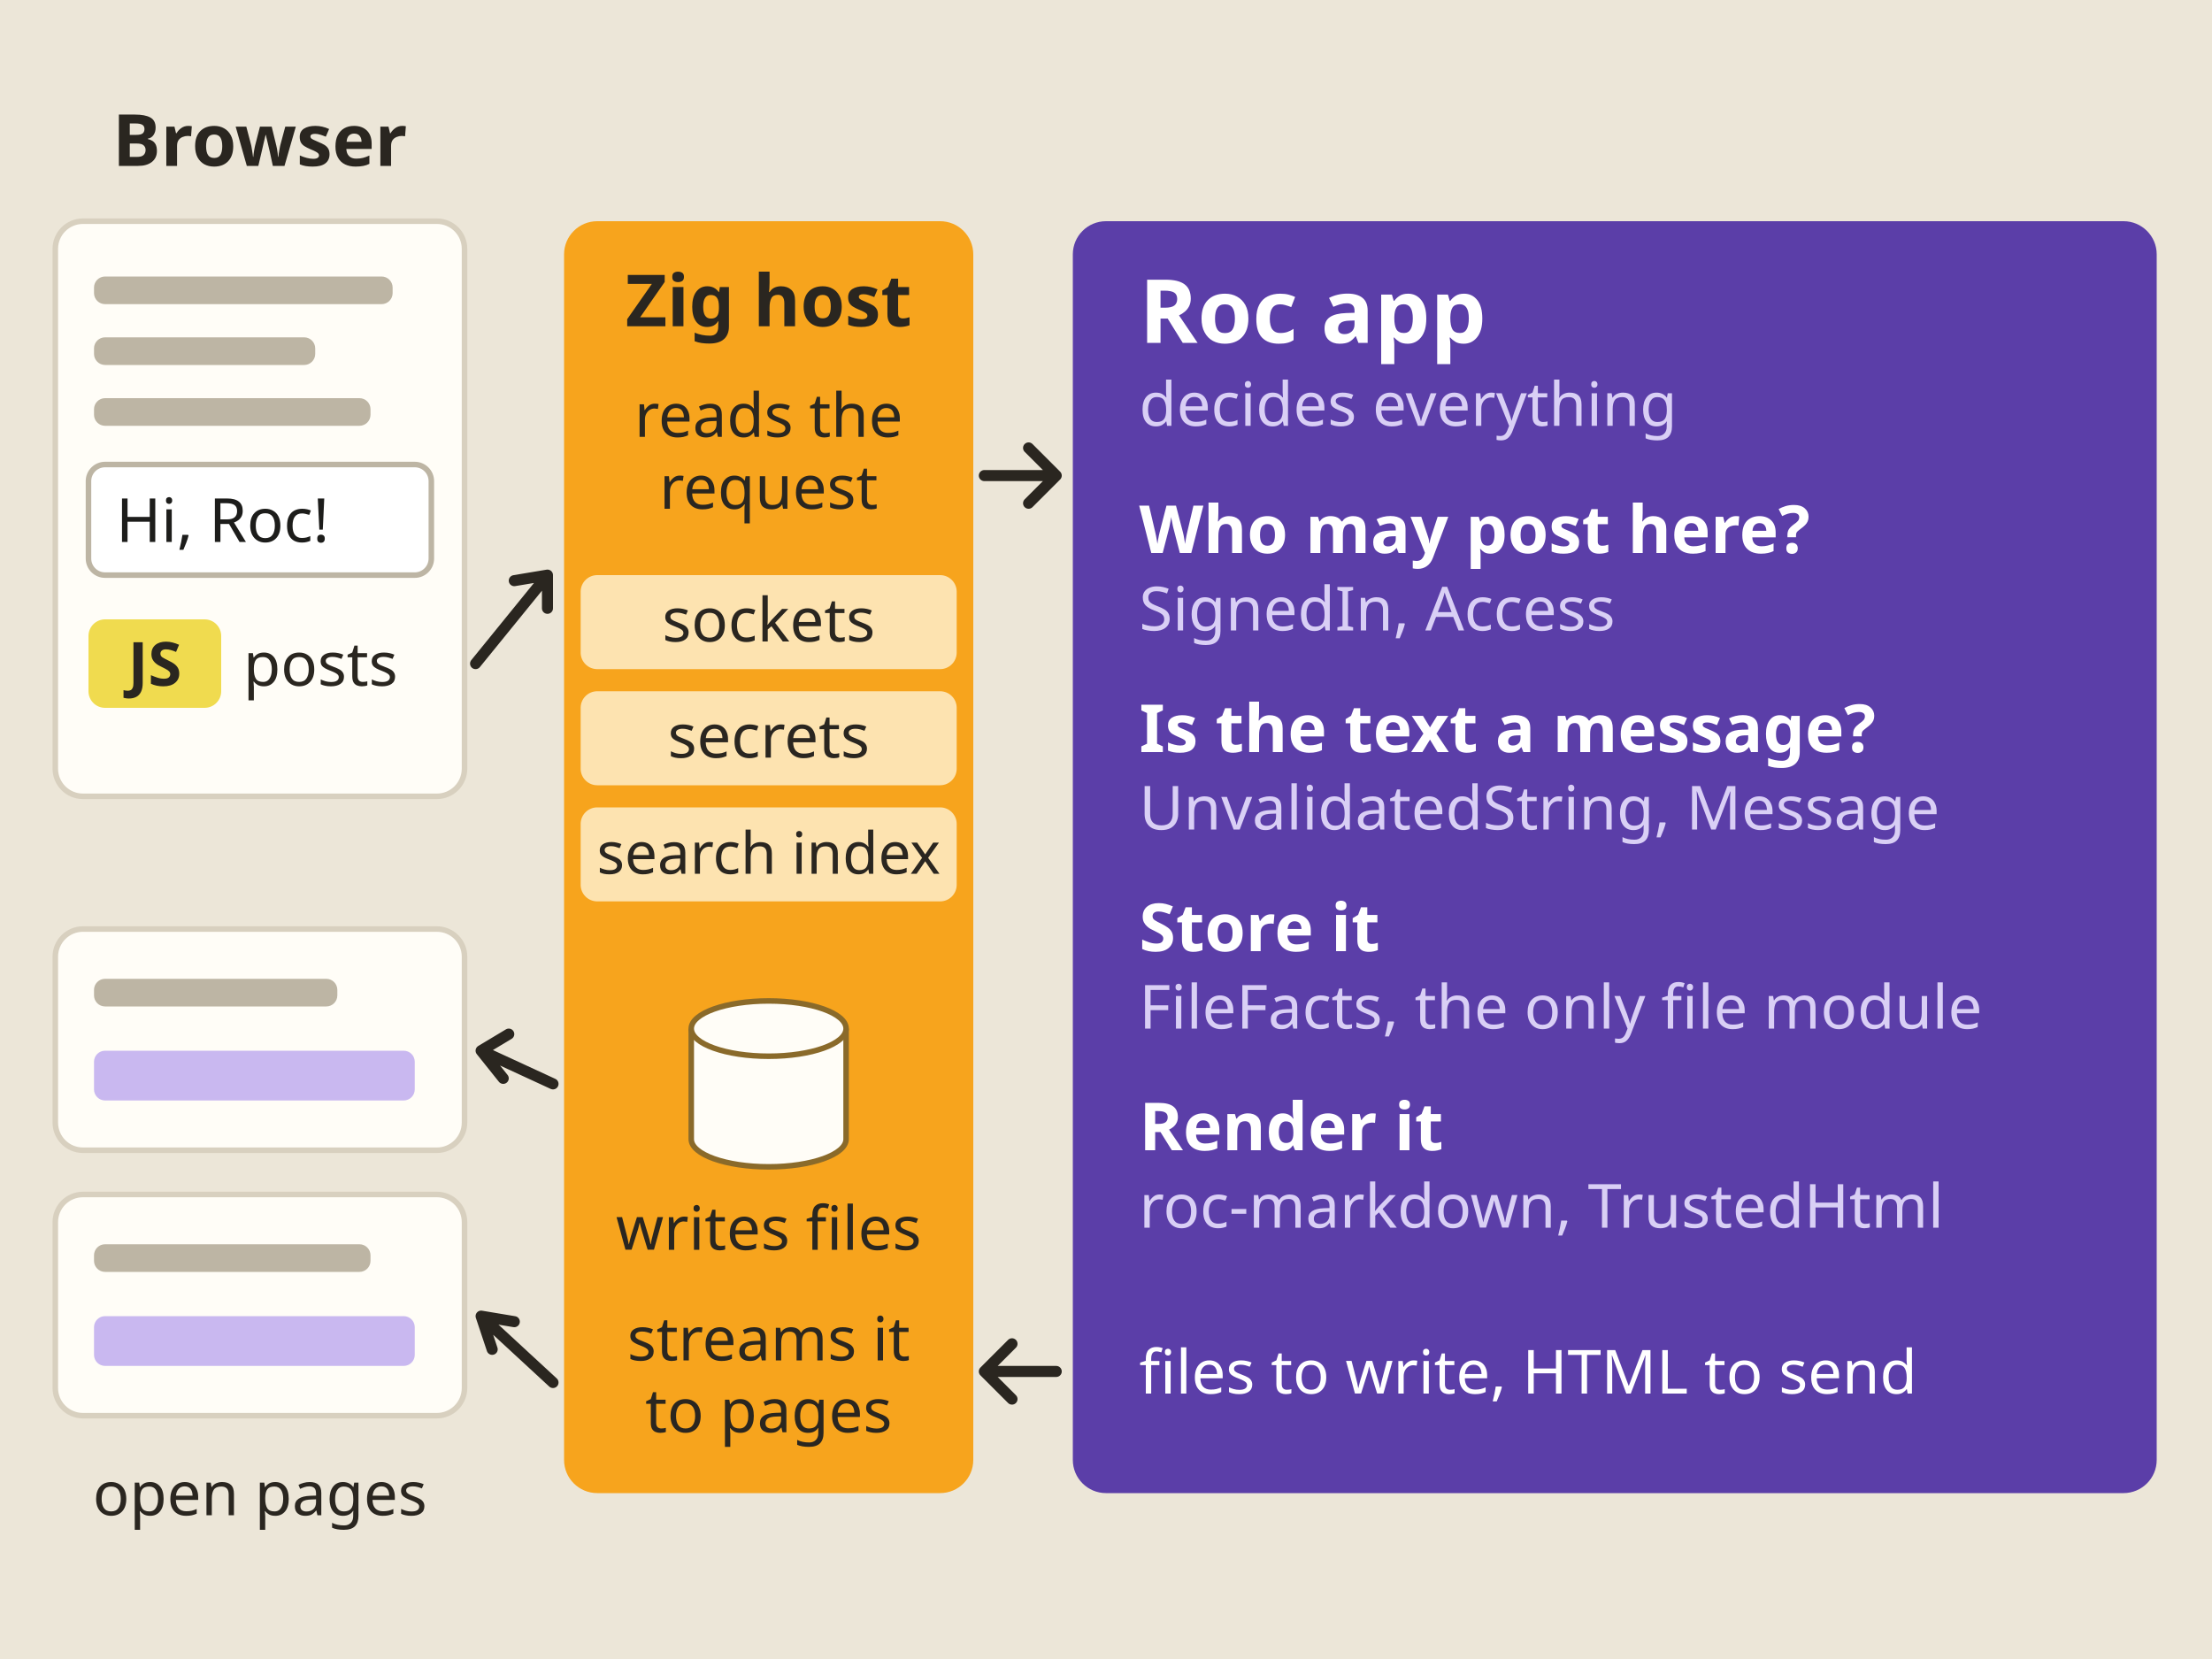
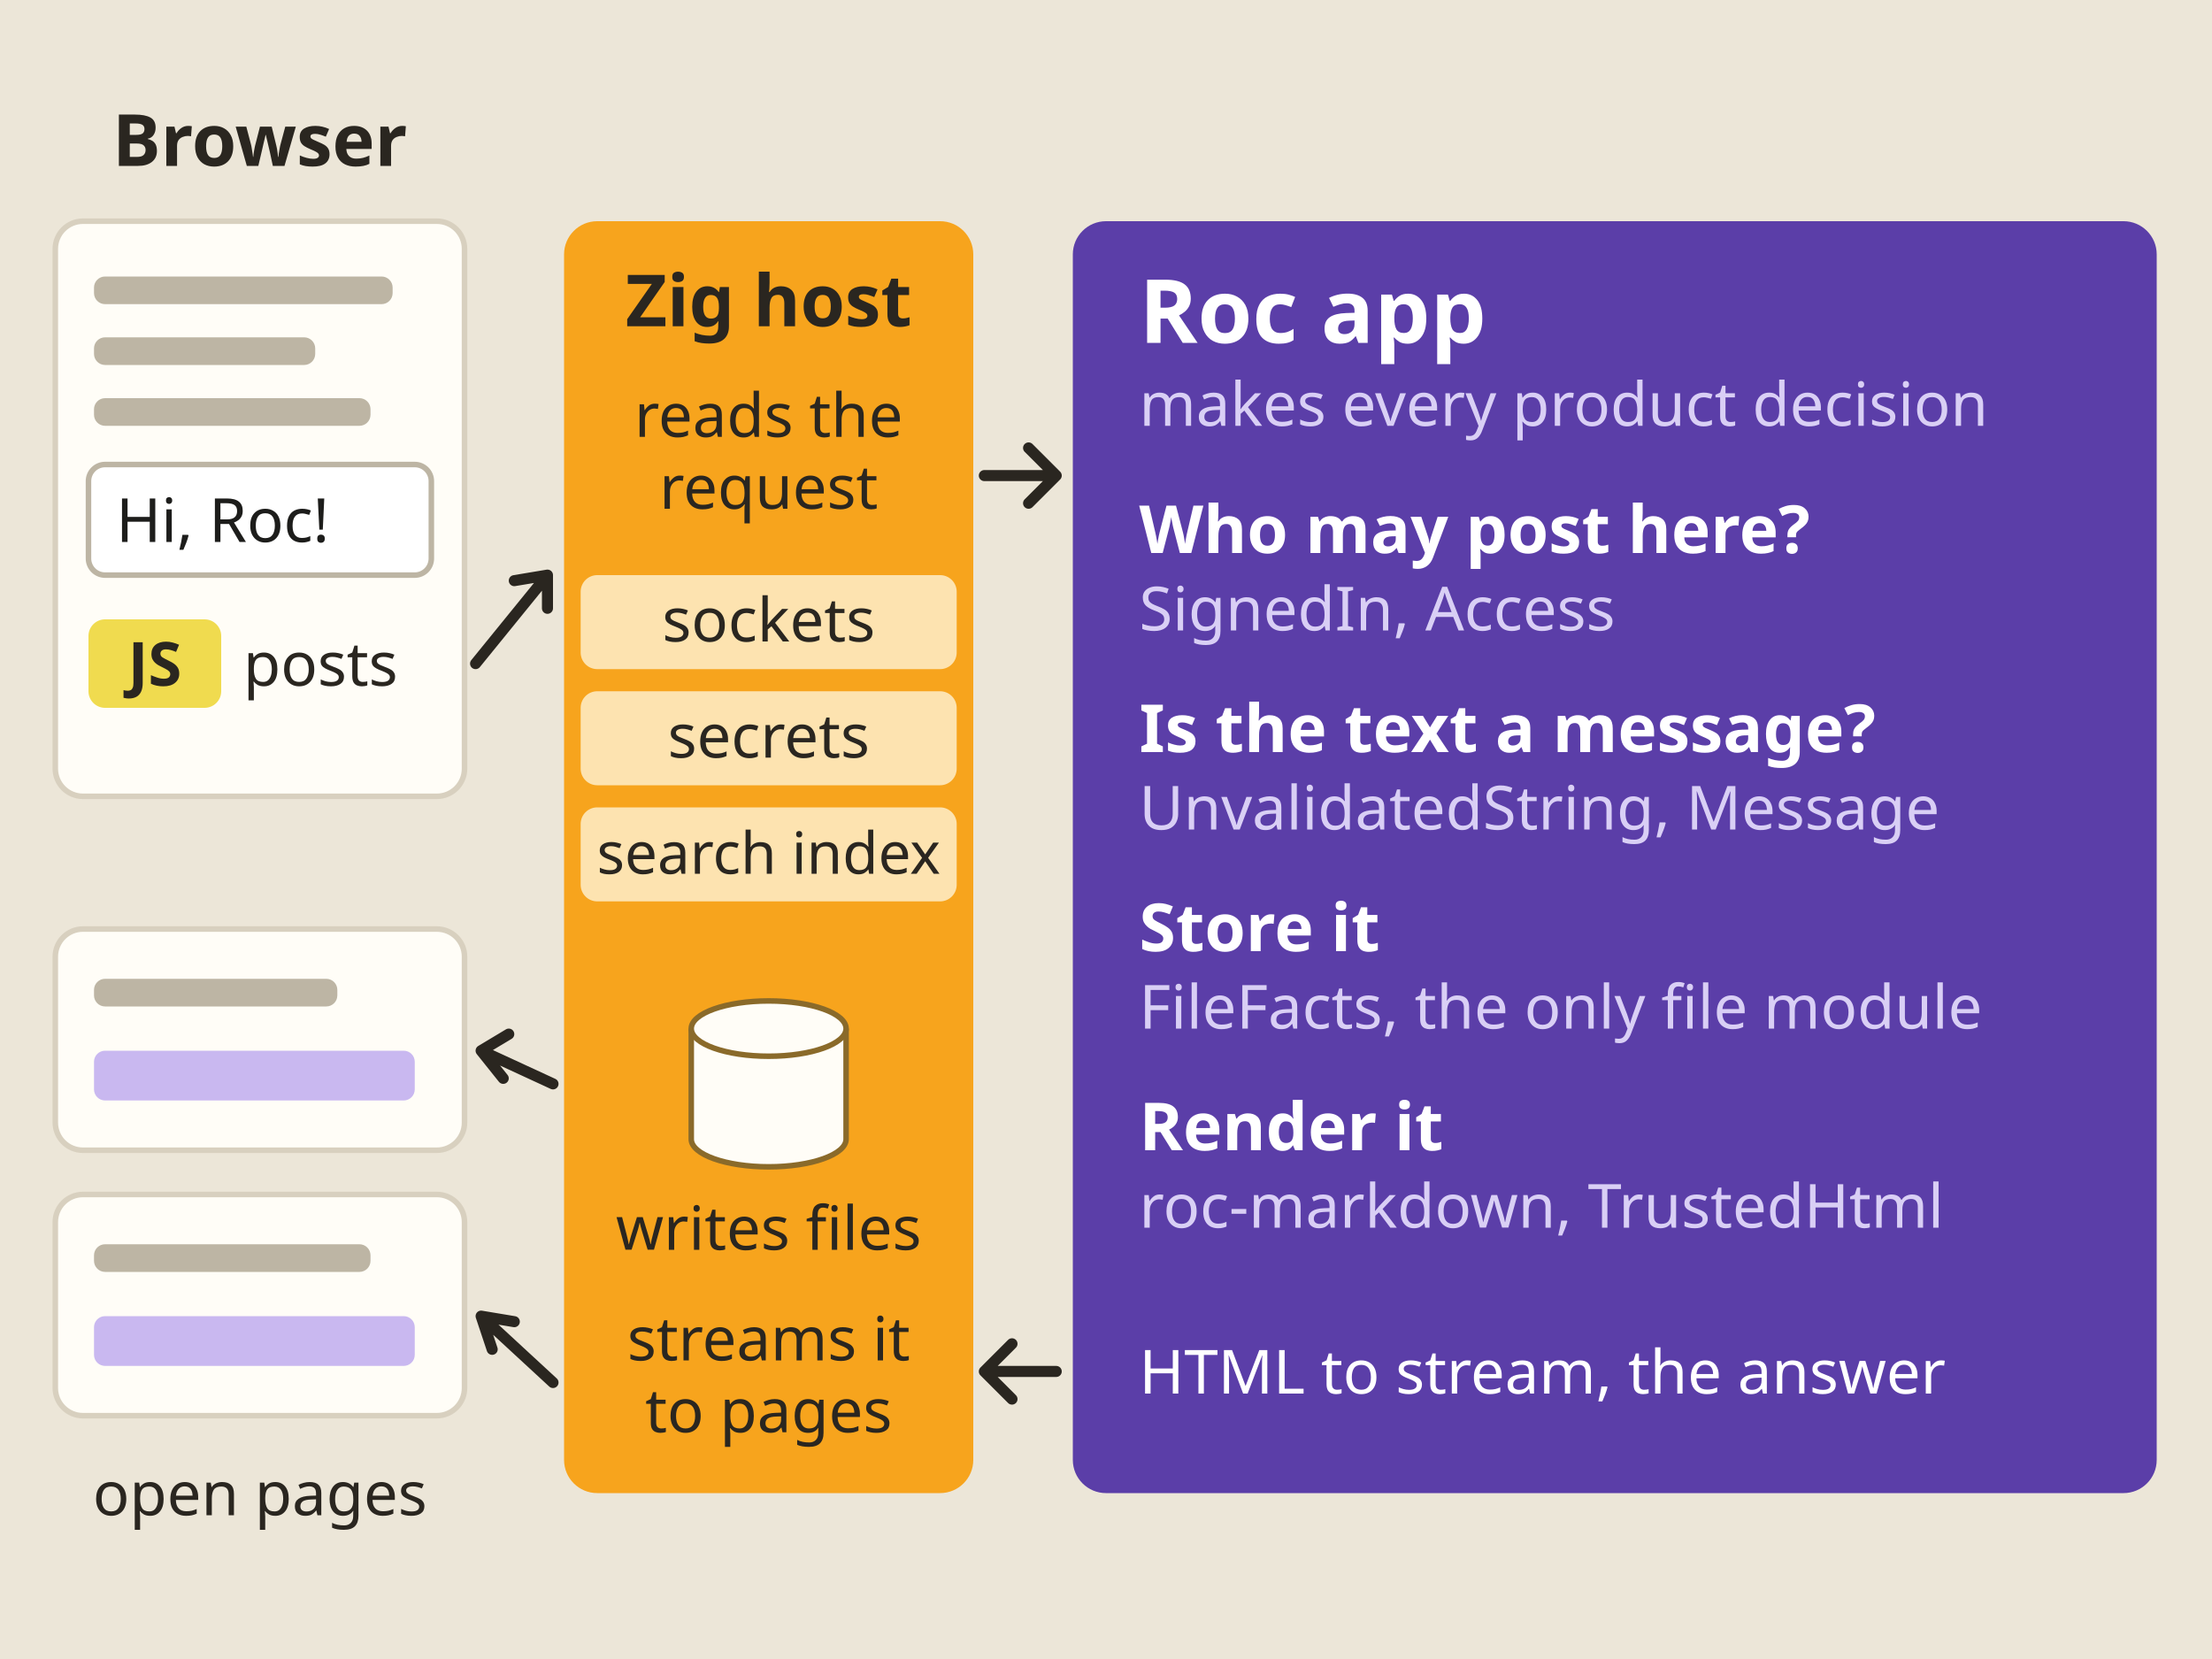
<svg xmlns="http://www.w3.org/2000/svg" viewBox="0 0 400 300" role="img" aria-label="A message's trip through roc-chat: the browser's script posts it, the Zig host reads the request, the Roc app decides who may post, checks the text, stores it through FileFacts and renders it with roc-markdown, and the host writes the files and streams the message to every open page">
  <rect width="400" height="300" fill="#ece6d8" />
  <text x="47" y="30" text-anchor="middle" font-family="system-ui, sans-serif" font-size="13" font-weight="bold" fill="#2a2620">Browser</text>
  <rect x="10" y="40" width="74" height="104" rx="5" fill="#fffdf7" stroke="#d8d0bf" />
  <g fill="#bdb5a4">
    <rect x="17" y="50" width="54" height="5" rx="2" />
    <rect x="17" y="61" width="40" height="5" rx="2" />
    <rect x="17" y="72" width="50" height="5" rx="2" />
  </g>
  <rect x="16" y="84" width="62" height="20" rx="3" fill="#fff" stroke="#bdb5a4" />
  <text x="21" y="98" font-family="system-ui, sans-serif" font-size="11" fill="#1d1d1b">Hi, Roc!</text>
  <rect x="16" y="112" width="24" height="16" rx="3" fill="#f0db4f" />
  <text x="28" y="124" text-anchor="middle" font-family="system-ui, sans-serif" font-size="11" font-weight="bold" fill="#2a2620">JS</text>
  <text x="44" y="124" font-family="system-ui, sans-serif" font-size="11" fill="#2a2620">posts</text>
  <rect x="10" y="168" width="74" height="40" rx="5" fill="#fffdf7" stroke="#d8d0bf" />
  <rect x="17" y="177" width="44" height="5" rx="2" fill="#bdb5a4" />
  <rect x="17" y="190" width="58" height="9" rx="2" fill="#c9b8f0" />
  <rect x="10" y="216" width="74" height="40" rx="5" fill="#fffdf7" stroke="#d8d0bf" />
  <rect x="17" y="225" width="50" height="5" rx="2" fill="#bdb5a4" />
  <rect x="17" y="238" width="58" height="9" rx="2" fill="#c9b8f0" />
  <text x="47" y="274" text-anchor="middle" font-family="system-ui, sans-serif" font-size="11" fill="#2a2620">open pages</text>
  <rect x="102" y="40" width="74" height="230" rx="6" fill="#f7a41d" />
  <g font-family="system-ui, sans-serif" fill="#2a2620" text-anchor="middle">
    <text x="139" y="59" font-size="13" font-weight="bold">Zig host</text>
    <text x="139" y="79" font-size="11">reads the</text>
    <text x="139" y="92" font-size="11">request</text>
  </g>
  <g fill="#fde3b0">
    <rect x="105" y="104" width="68" height="17" rx="3" />
    <rect x="105" y="125" width="68" height="17" rx="3" />
    <rect x="105" y="146" width="68" height="17" rx="3" />
  </g>
  <g font-family="system-ui, sans-serif" font-size="11" fill="#2a2620" text-anchor="middle">
    <text x="139" y="116">sockets</text>
    <text x="139" y="137">secrets</text>
    <text x="139" y="158" font-size="10.5">search index</text>
  </g>
  <path d="M125 186 L125 206 A14 5 0 0 0 153 206 L153 186" fill="#fffdf7" stroke="#8a6a2a" />
  <ellipse cx="139" cy="186" rx="14" ry="5" fill="#fffdf7" stroke="#8a6a2a" />
  <g font-family="system-ui, sans-serif" font-size="11" fill="#2a2620" text-anchor="middle">
    <text x="139" y="226">writes files</text>
    <text x="139" y="246">streams it</text>
    <text x="139" y="259">to pages</text>
  </g>
  <rect x="194" y="40" width="196" height="230" rx="6" fill="#5b3ea8" />
  <g font-family="system-ui, sans-serif" fill="#fff">
    <text x="206" y="62" font-size="16" font-weight="bold">Roc app</text>
-     <text x="206" y="77" font-size="11" fill="#d9cff5">decides everything</text>
+     <text x="206" y="77" font-size="11" fill="#d9cff5">makes every product decision</text>
    <text x="206" y="100" font-size="12" font-weight="bold">Who may post here?</text>
    <text x="206" y="114" font-size="11" fill="#d9cff5">SignedIn, Access</text>
    <text x="206" y="136" font-size="12" font-weight="bold">Is the text a message?</text>
    <text x="206" y="150" font-size="11" fill="#d9cff5">UnvalidatedString, Message</text>
    <text x="206" y="172" font-size="12" font-weight="bold">Store it</text>
    <text x="206" y="186" font-size="11" fill="#d9cff5">FileFacts, the only file module</text>
    <text x="206" y="208" font-size="12" font-weight="bold">Render it</text>
    <text x="206" y="222" font-size="11" fill="#d9cff5">roc-markdown, TrustedHtml</text>
-     <text x="206" y="252" font-size="11" fill="#fff">files to write, HTML to send</text>
+     <text x="206" y="252" font-size="11" fill="#fff">HTML to stream, the answer</text>
  </g>
  <g stroke="#2a2620" stroke-width="2" fill="none" stroke-linecap="round" stroke-linejoin="round">
    <path d="M86 120 L99 104 M93 105 L99 104 L99 110" />
    <path d="M178 86 L191 86 M186 81 L191 86 L186 91" />
    <path d="M191 248 L178 248 M183 243 L178 248 L183 253" />
    <path d="M100 196 L87 190 M92 187 L87 190 L91 195" />
    <path d="M100 250 L87 238 M89 244 L87 238 L93 239" />
  </g>
</svg>
